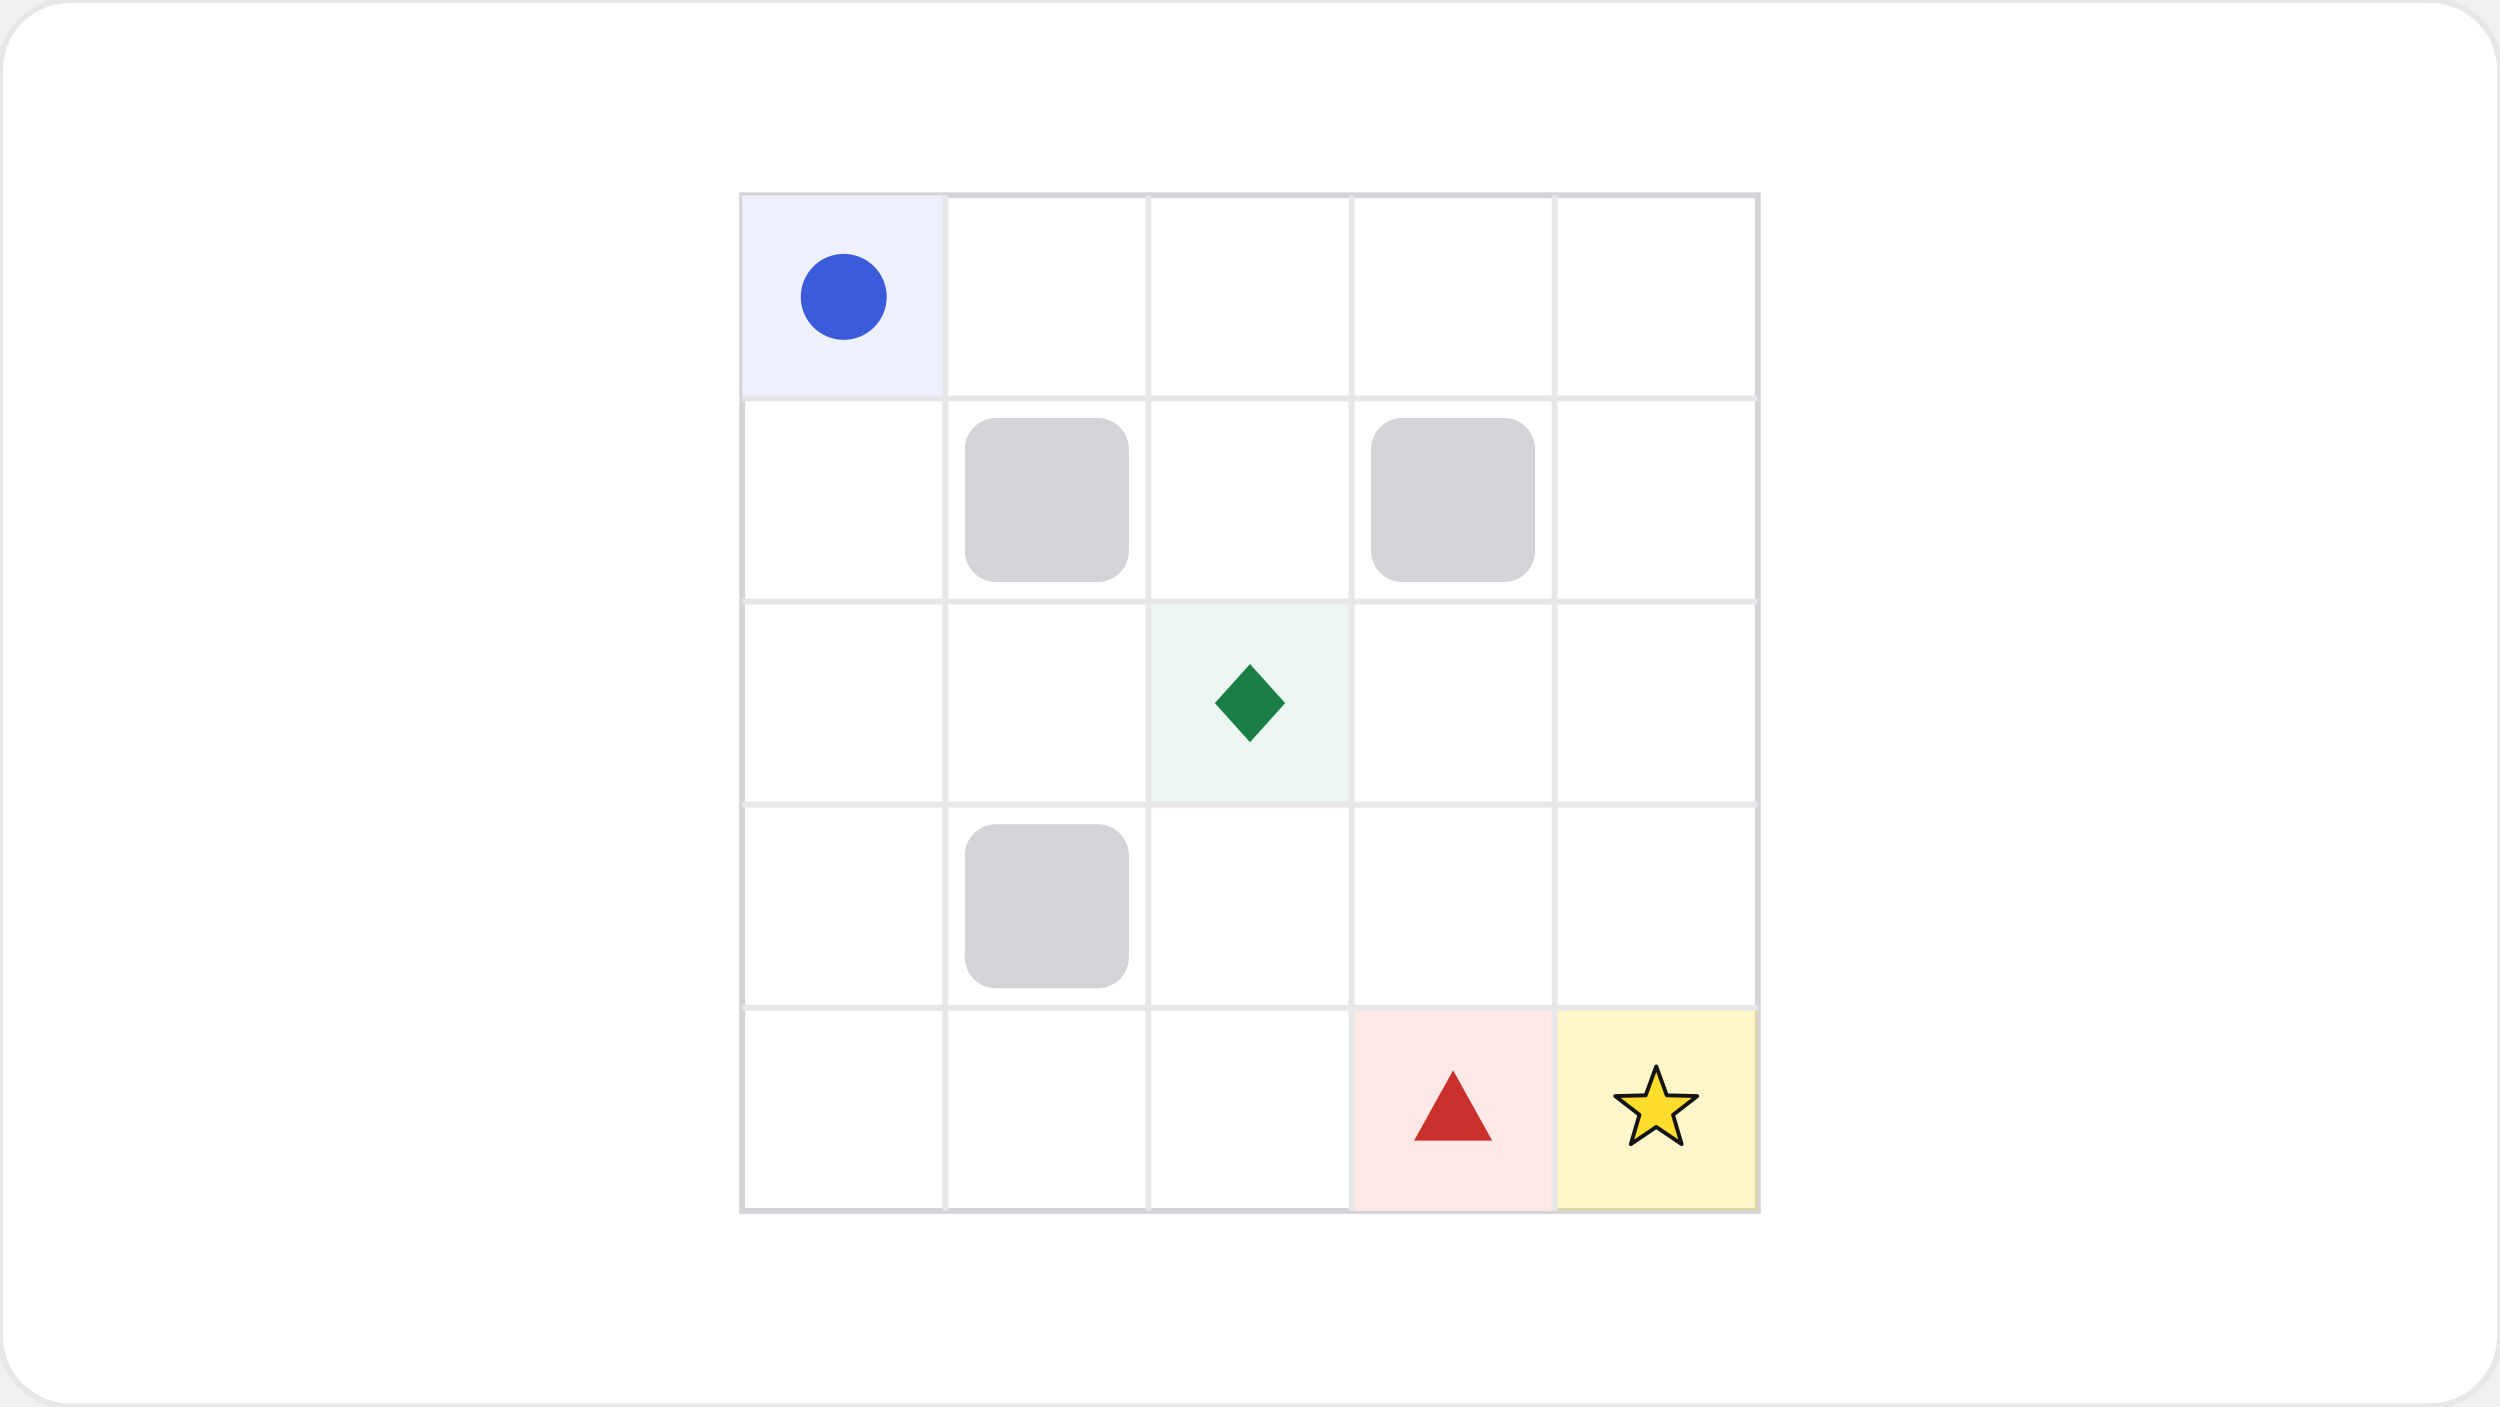
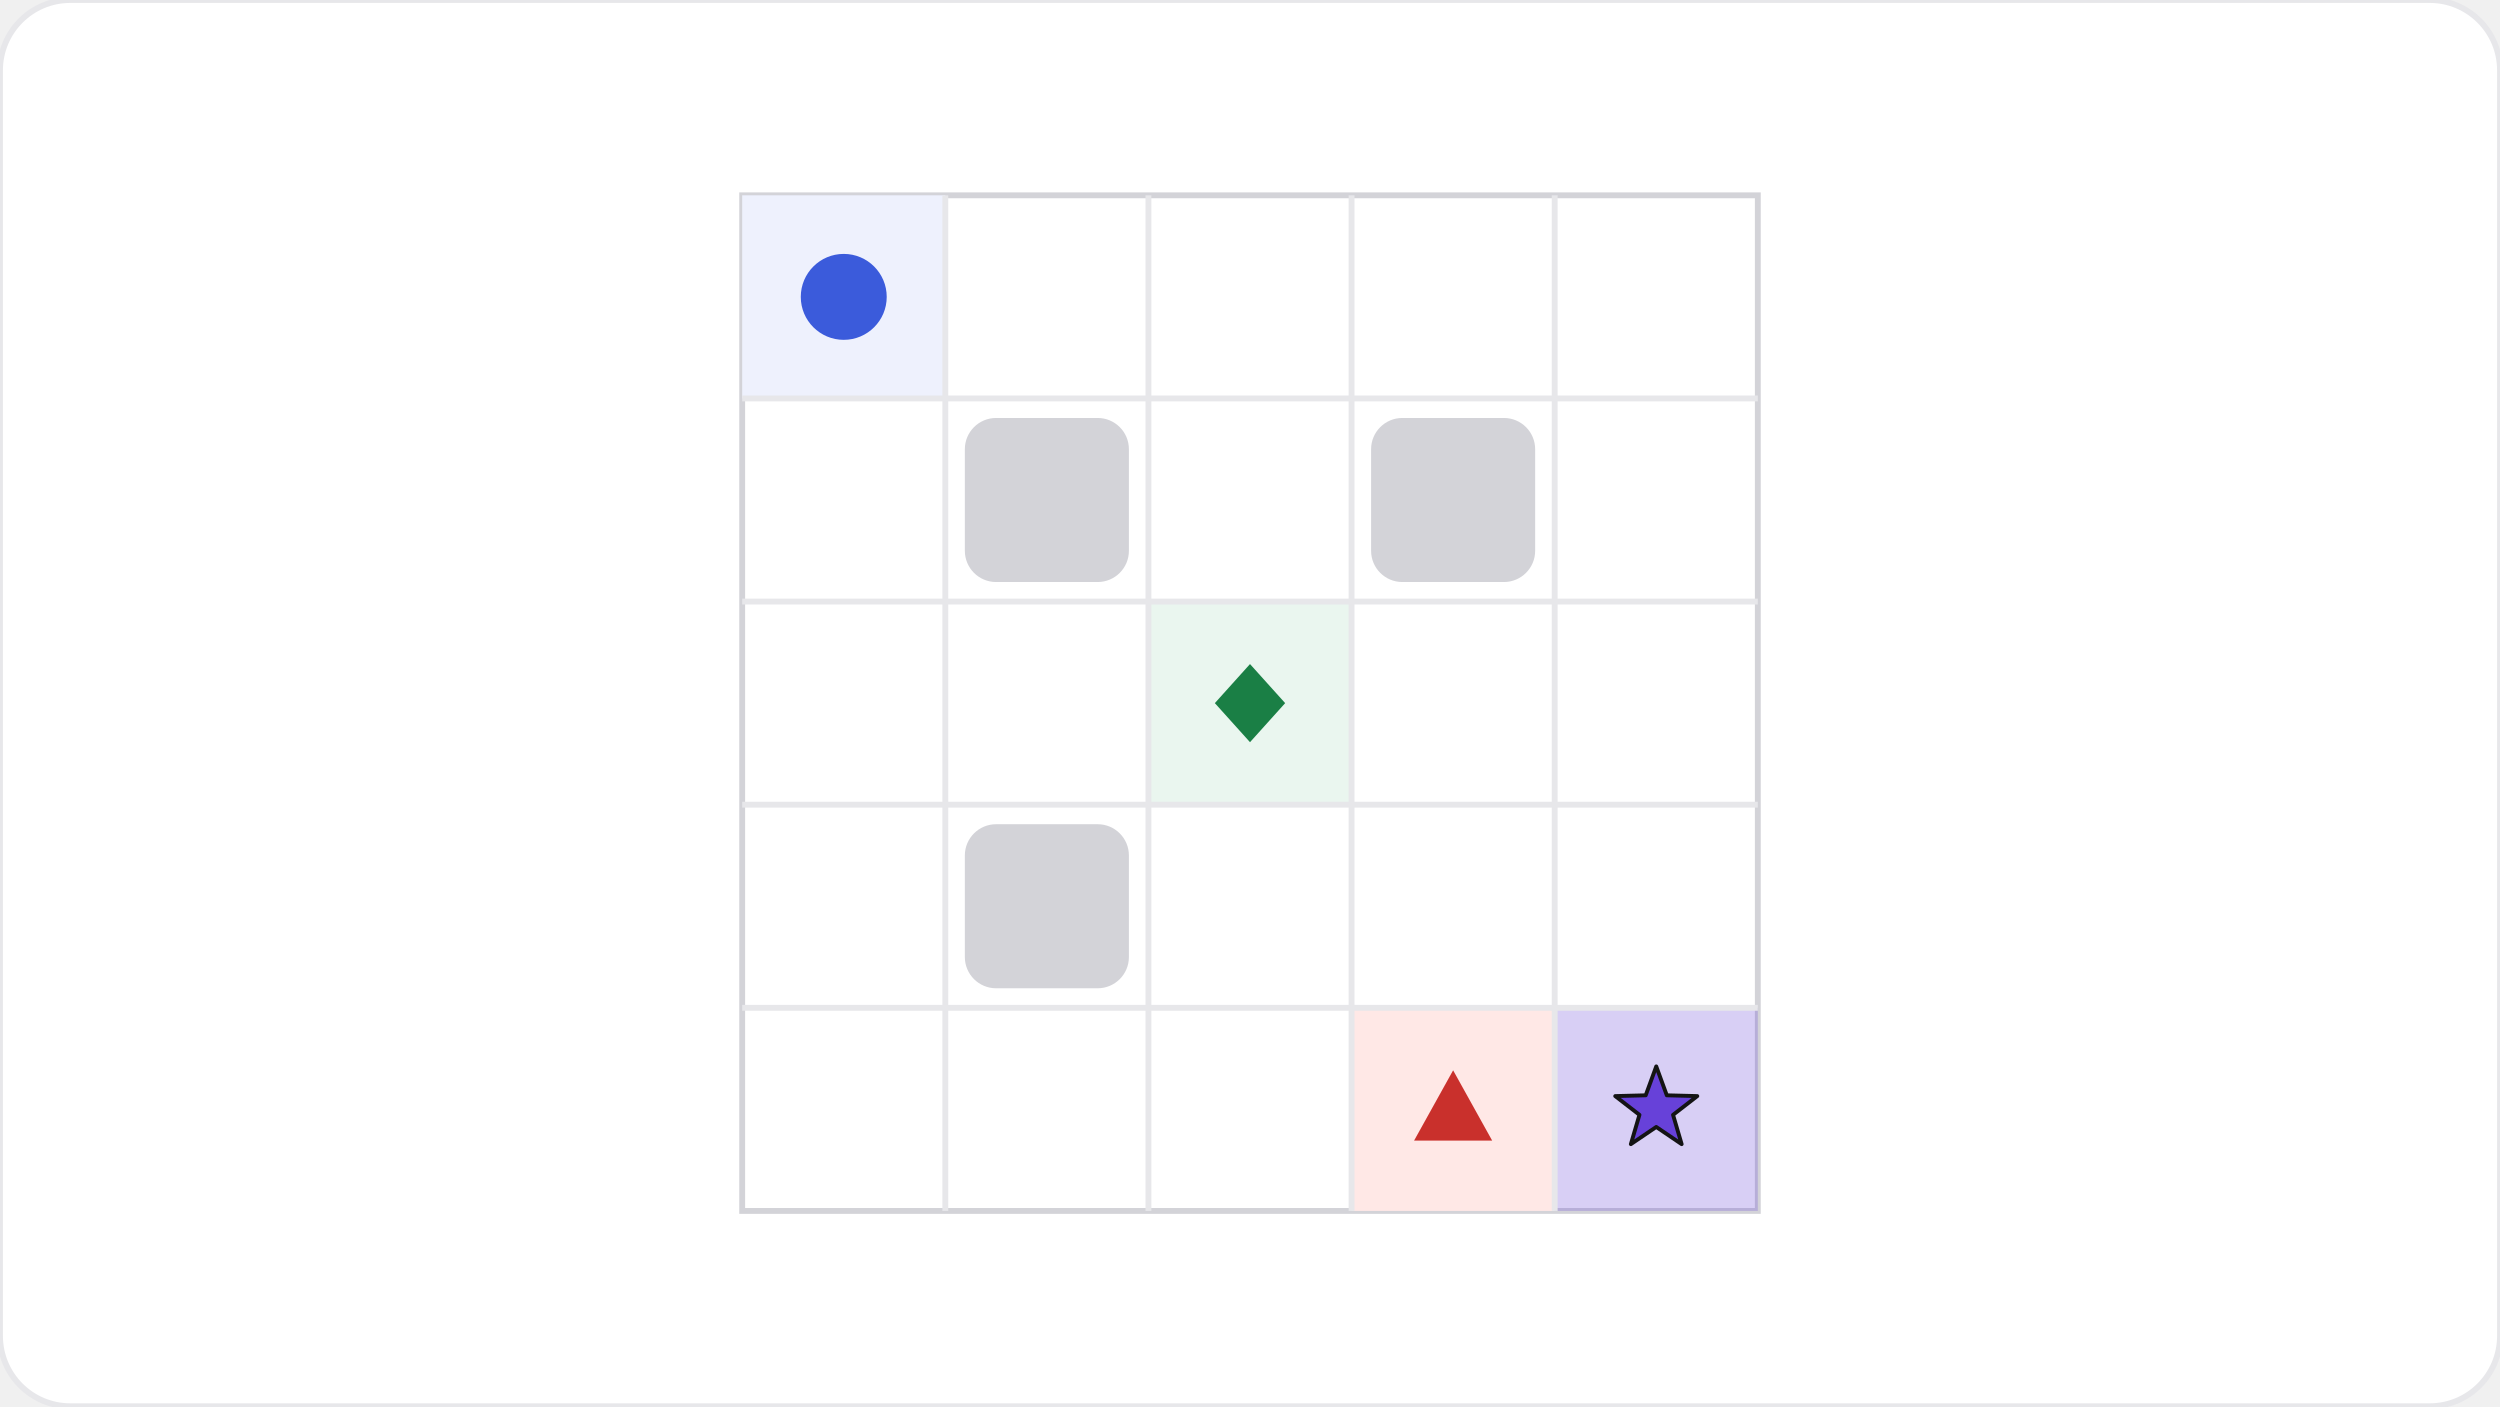
<svg xmlns="http://www.w3.org/2000/svg" viewBox="0 0 640 360" font-family="Onest, 'Segoe UI', system-ui, Arial, sans-serif">
  <rect width="640" height="360" rx="18" fill="#ffffff" stroke="#e7e7ea" stroke-width="1.5" />
  <defs>
    <path id="dia" d="M0 -10L9 0L0 10L-9 0Z" />
    <path id="tri" d="M0 -10L10 8L-10 8Z" stroke-linejoin="round" />
    <path id="star" d="M0 -11L2.7 -3.6L10.5 -3.4L4.3 1.4L6.5 8.9L0 4.5L-6.5 8.9L-4.3 1.4L-10.5 -3.4L-2.7 -3.6Z" stroke-linejoin="round" />
  </defs>
  <rect x="190" y="50" width="260" height="260" fill="#ffffff" stroke="#d3d3d8" stroke-width="1.5" />
  <rect x="190" y="50" width="52" height="52" fill="#eef1fd" />
  <rect x="294" y="154" width="52" height="52" fill="#eaf6ef" />
  <rect x="346" y="258" width="52" height="52" fill="#ffe8e6" />
-   <rect x="398" y="258" width="52" height="52" fill="#ffdd2d" fill-opacity="0.25" />
+   <rect x="398" y="258" width="52" height="52" fill="#6741d9" fill-opacity="0.25" />
  <g stroke="#e7e7ea" stroke-width="1.5">
    <line x1="242" y1="50" x2="242" y2="310" />
    <line x1="294" y1="50" x2="294" y2="310" />
    <line x1="346" y1="50" x2="346" y2="310" />
    <line x1="398" y1="50" x2="398" y2="310" />
    <line x1="190" y1="102" x2="450" y2="102" />
    <line x1="190" y1="154" x2="450" y2="154" />
    <line x1="190" y1="206" x2="450" y2="206" />
    <line x1="190" y1="258" x2="450" y2="258" />
  </g>
  <rect x="247" y="107" width="42" height="42" rx="8" fill="#d3d3d8" />
  <rect x="351" y="107" width="42" height="42" rx="8" fill="#d3d3d8" />
  <rect x="247" y="211" width="42" height="42" rx="8" fill="#d3d3d8" />
  <use href="#dia" transform="translate(320 180)" fill="#1a7f45" />
  <use href="#tri" transform="translate(372 284)" fill="#c9302c" />
-   <use href="#star" transform="translate(424 284)" fill="#ffdd2d" stroke="#141414" stroke-width="1" />
+   <use href="#star" transform="translate(424 284)" fill="#6741d9" stroke="#141414" stroke-width="1" />
  <circle cx="216" cy="76" r="11" fill="#3b5bdb" />
</svg>
